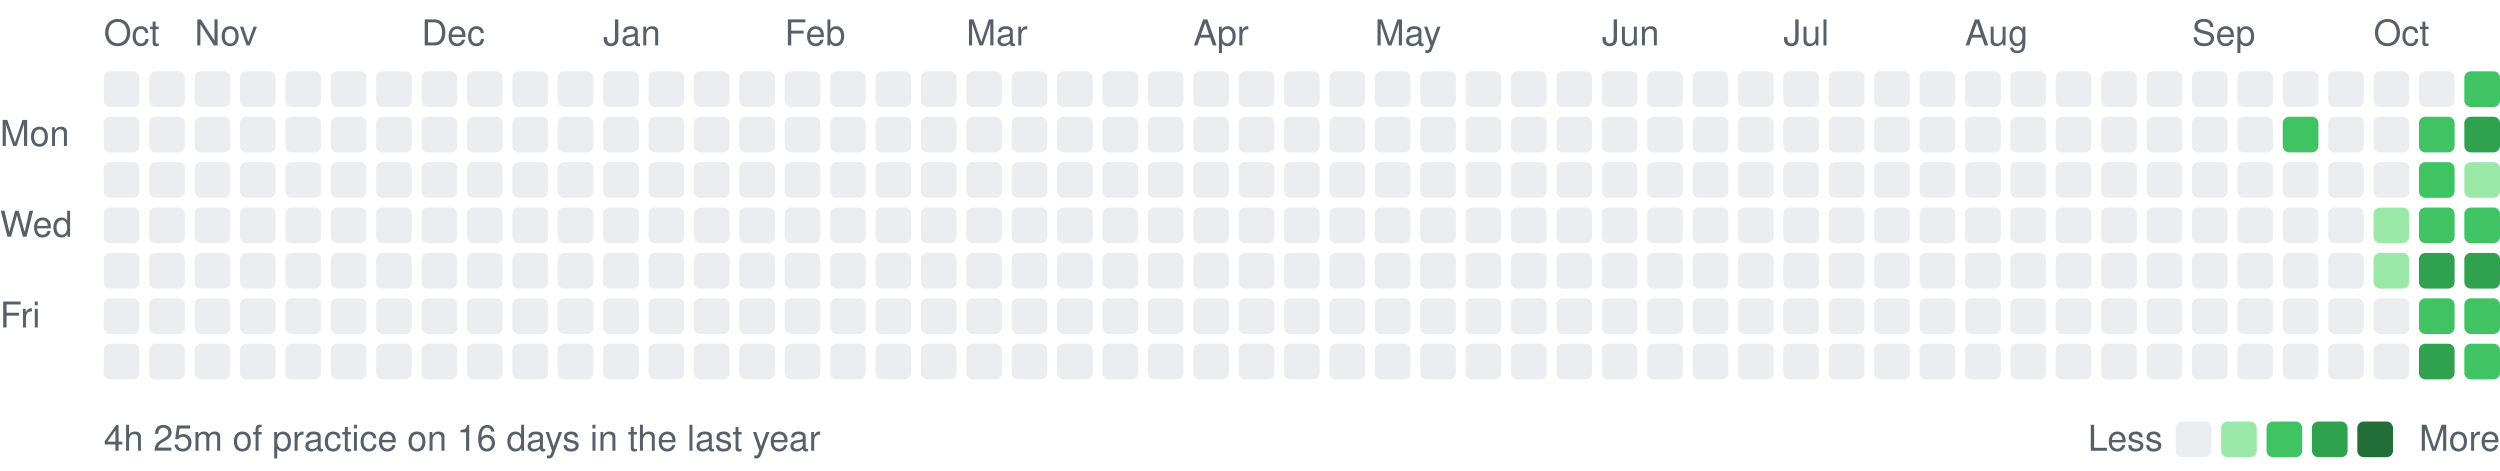
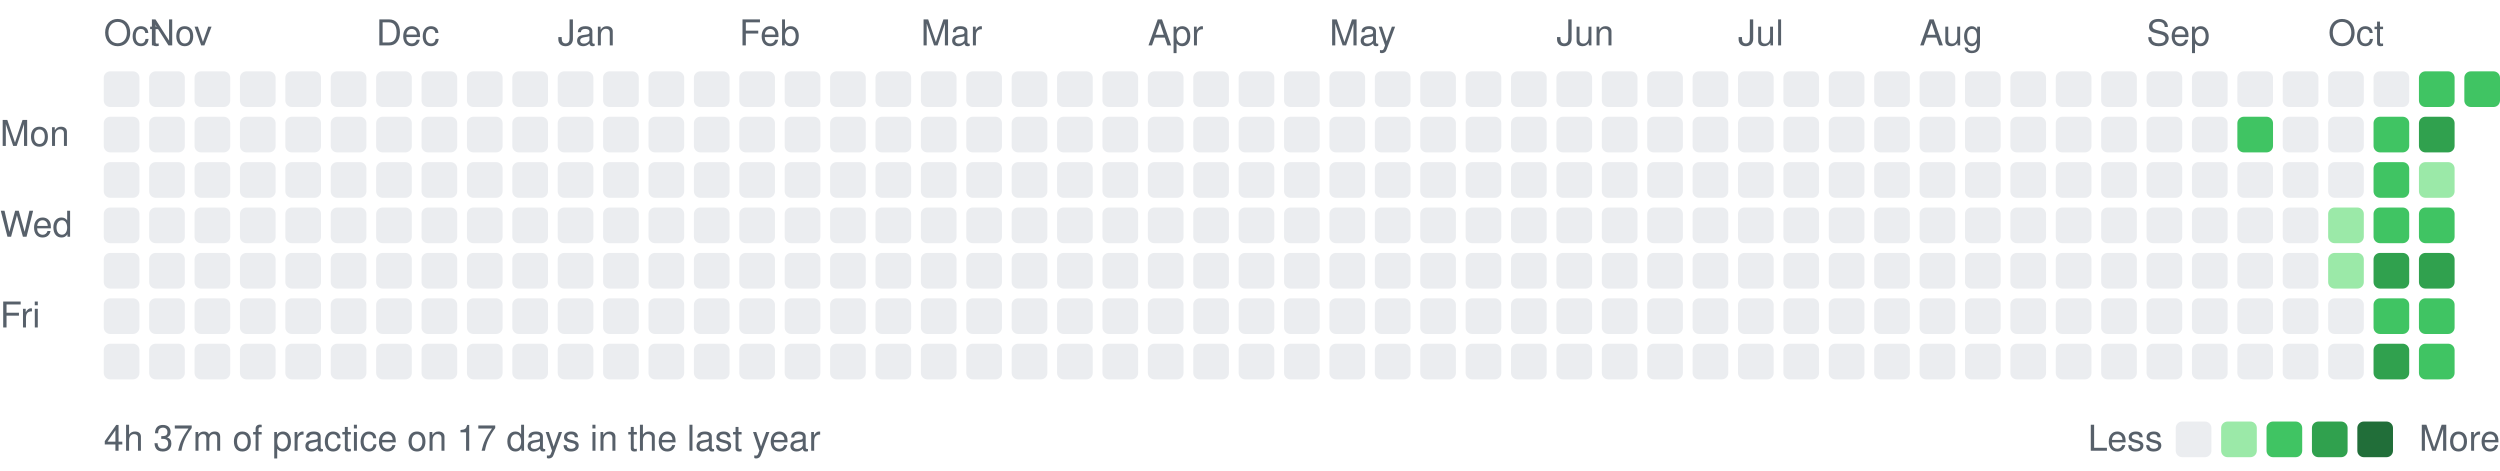
<svg xmlns="http://www.w3.org/2000/svg" width="771" height="145" viewBox="0 0 771 145" font-family="-apple-system, BlinkMacSystemFont, 'Segoe UI', Helvetica, Arial, sans-serif" font-size="11">
  <style>
.kc-t { fill: #57606a; }
.kc-h { fill: #24292f; }
.kc-g { stroke: #d0d7de; }
.kc-l0 { fill: #ebedf0; }
.kc-l1 { fill: #9be9a8; }
.kc-l2 { fill: #40c463; }
.kc-l3 { fill: #30a14e; }
.kc-l4 { fill: #216e39; }
.kc-line { stroke: #2da44e; }
.kc-dot { fill: #2da44e; }
@media (prefers-color-scheme: dark) {
:root:not([data-theme="light"]) .kc-t { fill: #8b949e; }
:root:not([data-theme="light"]) .kc-h { fill: #e6edf3; }
:root:not([data-theme="light"]) .kc-g { stroke: #30363d; }
:root:not([data-theme="light"]) .kc-l0 { fill: #262a31; }
:root:not([data-theme="light"]) .kc-l1 { fill: #0e4429; }
:root:not([data-theme="light"]) .kc-l2 { fill: #006d32; }
:root:not([data-theme="light"]) .kc-l3 { fill: #26a641; }
:root:not([data-theme="light"]) .kc-l4 { fill: #39d353; }
:root:not([data-theme="light"]) .kc-line { stroke: #3fb950; }
:root:not([data-theme="light"]) .kc-dot { fill: #3fb950; }
}
:root[data-theme="dark"] .kc-t { fill: #8b949e; }
:root[data-theme="dark"] .kc-h { fill: #e6edf3; }
:root[data-theme="dark"] .kc-g { stroke: #30363d; }
:root[data-theme="dark"] .kc-l0 { fill: #262a31; }
:root[data-theme="dark"] .kc-l1 { fill: #0e4429; }
:root[data-theme="dark"] .kc-l2 { fill: #006d32; }
:root[data-theme="dark"] .kc-l3 { fill: #26a641; }
:root[data-theme="dark"] .kc-l4 { fill: #39d353; }
:root[data-theme="dark"] .kc-line { stroke: #3fb950; }
:root[data-theme="dark"] .kc-dot { fill: #3fb950; }
</style>
  <text class="kc-t" x="32" y="14">Oct</text>
-   <text class="kc-t" x="60" y="14">Nov</text>
-   <text class="kc-t" x="130" y="14">Dec</text>
-   <text class="kc-t" x="186" y="14">Jan</text>
-   <text class="kc-t" x="242" y="14">Feb</text>
-   <text class="kc-t" x="298" y="14">Mar</text>
-   <text class="kc-t" x="368" y="14">Apr</text>
-   <text class="kc-t" x="424" y="14">May</text>
-   <text class="kc-t" x="494" y="14">Jun</text>
-   <text class="kc-t" x="550" y="14">Jul</text>
-   <text class="kc-t" x="606" y="14">Aug</text>
-   <text class="kc-t" x="676" y="14">Sep</text>
-   <text class="kc-t" x="732" y="14">Oct</text>
+   <text class="kc-t" x="46" y="14">Nov</text>
+   <text class="kc-t" x="116" y="14">Dec</text>
+   <text class="kc-t" x="172" y="14">Jan</text>
+   <text class="kc-t" x="228" y="14">Feb</text>
+   <text class="kc-t" x="284" y="14">Mar</text>
+   <text class="kc-t" x="354" y="14">Apr</text>
+   <text class="kc-t" x="410" y="14">May</text>
+   <text class="kc-t" x="480" y="14">Jun</text>
+   <text class="kc-t" x="536" y="14">Jul</text>
+   <text class="kc-t" x="592" y="14">Aug</text>
+   <text class="kc-t" x="662" y="14">Sep</text>
+   <text class="kc-t" x="718" y="14">Oct</text>
  <text class="kc-t" x="0" y="45">Mon</text>
  <text class="kc-t" x="0" y="73">Wed</text>
  <text class="kc-t" x="0" y="101">Fri</text>
  <rect class="kc-l0" x="32" y="22" width="11" height="11" rx="2" />
  <rect class="kc-l0" x="32" y="36" width="11" height="11" rx="2" />
  <rect class="kc-l0" x="32" y="50" width="11" height="11" rx="2" />
  <rect class="kc-l0" x="32" y="64" width="11" height="11" rx="2" />
  <rect class="kc-l0" x="32" y="78" width="11" height="11" rx="2" />
  <rect class="kc-l0" x="32" y="92" width="11" height="11" rx="2" />
  <rect class="kc-l0" x="32" y="106" width="11" height="11" rx="2" />
  <rect class="kc-l0" x="46" y="22" width="11" height="11" rx="2" />
  <rect class="kc-l0" x="46" y="36" width="11" height="11" rx="2" />
  <rect class="kc-l0" x="46" y="50" width="11" height="11" rx="2" />
  <rect class="kc-l0" x="46" y="64" width="11" height="11" rx="2" />
  <rect class="kc-l0" x="46" y="78" width="11" height="11" rx="2" />
  <rect class="kc-l0" x="46" y="92" width="11" height="11" rx="2" />
  <rect class="kc-l0" x="46" y="106" width="11" height="11" rx="2" />
  <rect class="kc-l0" x="60" y="22" width="11" height="11" rx="2" />
  <rect class="kc-l0" x="60" y="36" width="11" height="11" rx="2" />
  <rect class="kc-l0" x="60" y="50" width="11" height="11" rx="2" />
  <rect class="kc-l0" x="60" y="64" width="11" height="11" rx="2" />
  <rect class="kc-l0" x="60" y="78" width="11" height="11" rx="2" />
  <rect class="kc-l0" x="60" y="92" width="11" height="11" rx="2" />
  <rect class="kc-l0" x="60" y="106" width="11" height="11" rx="2" />
  <rect class="kc-l0" x="74" y="22" width="11" height="11" rx="2" />
  <rect class="kc-l0" x="74" y="36" width="11" height="11" rx="2" />
  <rect class="kc-l0" x="74" y="50" width="11" height="11" rx="2" />
  <rect class="kc-l0" x="74" y="64" width="11" height="11" rx="2" />
  <rect class="kc-l0" x="74" y="78" width="11" height="11" rx="2" />
  <rect class="kc-l0" x="74" y="92" width="11" height="11" rx="2" />
  <rect class="kc-l0" x="74" y="106" width="11" height="11" rx="2" />
  <rect class="kc-l0" x="88" y="22" width="11" height="11" rx="2" />
  <rect class="kc-l0" x="88" y="36" width="11" height="11" rx="2" />
  <rect class="kc-l0" x="88" y="50" width="11" height="11" rx="2" />
  <rect class="kc-l0" x="88" y="64" width="11" height="11" rx="2" />
  <rect class="kc-l0" x="88" y="78" width="11" height="11" rx="2" />
  <rect class="kc-l0" x="88" y="92" width="11" height="11" rx="2" />
  <rect class="kc-l0" x="88" y="106" width="11" height="11" rx="2" />
  <rect class="kc-l0" x="102" y="22" width="11" height="11" rx="2" />
  <rect class="kc-l0" x="102" y="36" width="11" height="11" rx="2" />
  <rect class="kc-l0" x="102" y="50" width="11" height="11" rx="2" />
  <rect class="kc-l0" x="102" y="64" width="11" height="11" rx="2" />
  <rect class="kc-l0" x="102" y="78" width="11" height="11" rx="2" />
  <rect class="kc-l0" x="102" y="92" width="11" height="11" rx="2" />
  <rect class="kc-l0" x="102" y="106" width="11" height="11" rx="2" />
  <rect class="kc-l0" x="116" y="22" width="11" height="11" rx="2" />
  <rect class="kc-l0" x="116" y="36" width="11" height="11" rx="2" />
  <rect class="kc-l0" x="116" y="50" width="11" height="11" rx="2" />
  <rect class="kc-l0" x="116" y="64" width="11" height="11" rx="2" />
  <rect class="kc-l0" x="116" y="78" width="11" height="11" rx="2" />
  <rect class="kc-l0" x="116" y="92" width="11" height="11" rx="2" />
  <rect class="kc-l0" x="116" y="106" width="11" height="11" rx="2" />
  <rect class="kc-l0" x="130" y="22" width="11" height="11" rx="2" />
  <rect class="kc-l0" x="130" y="36" width="11" height="11" rx="2" />
  <rect class="kc-l0" x="130" y="50" width="11" height="11" rx="2" />
  <rect class="kc-l0" x="130" y="64" width="11" height="11" rx="2" />
  <rect class="kc-l0" x="130" y="78" width="11" height="11" rx="2" />
  <rect class="kc-l0" x="130" y="92" width="11" height="11" rx="2" />
  <rect class="kc-l0" x="130" y="106" width="11" height="11" rx="2" />
  <rect class="kc-l0" x="144" y="22" width="11" height="11" rx="2" />
  <rect class="kc-l0" x="144" y="36" width="11" height="11" rx="2" />
  <rect class="kc-l0" x="144" y="50" width="11" height="11" rx="2" />
  <rect class="kc-l0" x="144" y="64" width="11" height="11" rx="2" />
  <rect class="kc-l0" x="144" y="78" width="11" height="11" rx="2" />
  <rect class="kc-l0" x="144" y="92" width="11" height="11" rx="2" />
  <rect class="kc-l0" x="144" y="106" width="11" height="11" rx="2" />
  <rect class="kc-l0" x="158" y="22" width="11" height="11" rx="2" />
  <rect class="kc-l0" x="158" y="36" width="11" height="11" rx="2" />
  <rect class="kc-l0" x="158" y="50" width="11" height="11" rx="2" />
  <rect class="kc-l0" x="158" y="64" width="11" height="11" rx="2" />
  <rect class="kc-l0" x="158" y="78" width="11" height="11" rx="2" />
  <rect class="kc-l0" x="158" y="92" width="11" height="11" rx="2" />
  <rect class="kc-l0" x="158" y="106" width="11" height="11" rx="2" />
  <rect class="kc-l0" x="172" y="22" width="11" height="11" rx="2" />
  <rect class="kc-l0" x="172" y="36" width="11" height="11" rx="2" />
  <rect class="kc-l0" x="172" y="50" width="11" height="11" rx="2" />
  <rect class="kc-l0" x="172" y="64" width="11" height="11" rx="2" />
  <rect class="kc-l0" x="172" y="78" width="11" height="11" rx="2" />
  <rect class="kc-l0" x="172" y="92" width="11" height="11" rx="2" />
  <rect class="kc-l0" x="172" y="106" width="11" height="11" rx="2" />
  <rect class="kc-l0" x="186" y="22" width="11" height="11" rx="2" />
  <rect class="kc-l0" x="186" y="36" width="11" height="11" rx="2" />
  <rect class="kc-l0" x="186" y="50" width="11" height="11" rx="2" />
  <rect class="kc-l0" x="186" y="64" width="11" height="11" rx="2" />
  <rect class="kc-l0" x="186" y="78" width="11" height="11" rx="2" />
  <rect class="kc-l0" x="186" y="92" width="11" height="11" rx="2" />
  <rect class="kc-l0" x="186" y="106" width="11" height="11" rx="2" />
  <rect class="kc-l0" x="200" y="22" width="11" height="11" rx="2" />
  <rect class="kc-l0" x="200" y="36" width="11" height="11" rx="2" />
  <rect class="kc-l0" x="200" y="50" width="11" height="11" rx="2" />
  <rect class="kc-l0" x="200" y="64" width="11" height="11" rx="2" />
  <rect class="kc-l0" x="200" y="78" width="11" height="11" rx="2" />
  <rect class="kc-l0" x="200" y="92" width="11" height="11" rx="2" />
  <rect class="kc-l0" x="200" y="106" width="11" height="11" rx="2" />
  <rect class="kc-l0" x="214" y="22" width="11" height="11" rx="2" />
  <rect class="kc-l0" x="214" y="36" width="11" height="11" rx="2" />
  <rect class="kc-l0" x="214" y="50" width="11" height="11" rx="2" />
  <rect class="kc-l0" x="214" y="64" width="11" height="11" rx="2" />
  <rect class="kc-l0" x="214" y="78" width="11" height="11" rx="2" />
  <rect class="kc-l0" x="214" y="92" width="11" height="11" rx="2" />
  <rect class="kc-l0" x="214" y="106" width="11" height="11" rx="2" />
  <rect class="kc-l0" x="228" y="22" width="11" height="11" rx="2" />
  <rect class="kc-l0" x="228" y="36" width="11" height="11" rx="2" />
  <rect class="kc-l0" x="228" y="50" width="11" height="11" rx="2" />
  <rect class="kc-l0" x="228" y="64" width="11" height="11" rx="2" />
  <rect class="kc-l0" x="228" y="78" width="11" height="11" rx="2" />
  <rect class="kc-l0" x="228" y="92" width="11" height="11" rx="2" />
  <rect class="kc-l0" x="228" y="106" width="11" height="11" rx="2" />
  <rect class="kc-l0" x="242" y="22" width="11" height="11" rx="2" />
  <rect class="kc-l0" x="242" y="36" width="11" height="11" rx="2" />
  <rect class="kc-l0" x="242" y="50" width="11" height="11" rx="2" />
  <rect class="kc-l0" x="242" y="64" width="11" height="11" rx="2" />
  <rect class="kc-l0" x="242" y="78" width="11" height="11" rx="2" />
  <rect class="kc-l0" x="242" y="92" width="11" height="11" rx="2" />
  <rect class="kc-l0" x="242" y="106" width="11" height="11" rx="2" />
  <rect class="kc-l0" x="256" y="22" width="11" height="11" rx="2" />
  <rect class="kc-l0" x="256" y="36" width="11" height="11" rx="2" />
  <rect class="kc-l0" x="256" y="50" width="11" height="11" rx="2" />
  <rect class="kc-l0" x="256" y="64" width="11" height="11" rx="2" />
  <rect class="kc-l0" x="256" y="78" width="11" height="11" rx="2" />
  <rect class="kc-l0" x="256" y="92" width="11" height="11" rx="2" />
  <rect class="kc-l0" x="256" y="106" width="11" height="11" rx="2" />
  <rect class="kc-l0" x="270" y="22" width="11" height="11" rx="2" />
  <rect class="kc-l0" x="270" y="36" width="11" height="11" rx="2" />
  <rect class="kc-l0" x="270" y="50" width="11" height="11" rx="2" />
  <rect class="kc-l0" x="270" y="64" width="11" height="11" rx="2" />
  <rect class="kc-l0" x="270" y="78" width="11" height="11" rx="2" />
  <rect class="kc-l0" x="270" y="92" width="11" height="11" rx="2" />
  <rect class="kc-l0" x="270" y="106" width="11" height="11" rx="2" />
  <rect class="kc-l0" x="284" y="22" width="11" height="11" rx="2" />
  <rect class="kc-l0" x="284" y="36" width="11" height="11" rx="2" />
  <rect class="kc-l0" x="284" y="50" width="11" height="11" rx="2" />
  <rect class="kc-l0" x="284" y="64" width="11" height="11" rx="2" />
  <rect class="kc-l0" x="284" y="78" width="11" height="11" rx="2" />
  <rect class="kc-l0" x="284" y="92" width="11" height="11" rx="2" />
  <rect class="kc-l0" x="284" y="106" width="11" height="11" rx="2" />
  <rect class="kc-l0" x="298" y="22" width="11" height="11" rx="2" />
  <rect class="kc-l0" x="298" y="36" width="11" height="11" rx="2" />
  <rect class="kc-l0" x="298" y="50" width="11" height="11" rx="2" />
  <rect class="kc-l0" x="298" y="64" width="11" height="11" rx="2" />
  <rect class="kc-l0" x="298" y="78" width="11" height="11" rx="2" />
  <rect class="kc-l0" x="298" y="92" width="11" height="11" rx="2" />
  <rect class="kc-l0" x="298" y="106" width="11" height="11" rx="2" />
  <rect class="kc-l0" x="312" y="22" width="11" height="11" rx="2" />
  <rect class="kc-l0" x="312" y="36" width="11" height="11" rx="2" />
  <rect class="kc-l0" x="312" y="50" width="11" height="11" rx="2" />
  <rect class="kc-l0" x="312" y="64" width="11" height="11" rx="2" />
  <rect class="kc-l0" x="312" y="78" width="11" height="11" rx="2" />
  <rect class="kc-l0" x="312" y="92" width="11" height="11" rx="2" />
  <rect class="kc-l0" x="312" y="106" width="11" height="11" rx="2" />
  <rect class="kc-l0" x="326" y="22" width="11" height="11" rx="2" />
  <rect class="kc-l0" x="326" y="36" width="11" height="11" rx="2" />
  <rect class="kc-l0" x="326" y="50" width="11" height="11" rx="2" />
  <rect class="kc-l0" x="326" y="64" width="11" height="11" rx="2" />
  <rect class="kc-l0" x="326" y="78" width="11" height="11" rx="2" />
  <rect class="kc-l0" x="326" y="92" width="11" height="11" rx="2" />
  <rect class="kc-l0" x="326" y="106" width="11" height="11" rx="2" />
  <rect class="kc-l0" x="340" y="22" width="11" height="11" rx="2" />
  <rect class="kc-l0" x="340" y="36" width="11" height="11" rx="2" />
  <rect class="kc-l0" x="340" y="50" width="11" height="11" rx="2" />
  <rect class="kc-l0" x="340" y="64" width="11" height="11" rx="2" />
  <rect class="kc-l0" x="340" y="78" width="11" height="11" rx="2" />
  <rect class="kc-l0" x="340" y="92" width="11" height="11" rx="2" />
  <rect class="kc-l0" x="340" y="106" width="11" height="11" rx="2" />
  <rect class="kc-l0" x="354" y="22" width="11" height="11" rx="2" />
  <rect class="kc-l0" x="354" y="36" width="11" height="11" rx="2" />
  <rect class="kc-l0" x="354" y="50" width="11" height="11" rx="2" />
  <rect class="kc-l0" x="354" y="64" width="11" height="11" rx="2" />
  <rect class="kc-l0" x="354" y="78" width="11" height="11" rx="2" />
  <rect class="kc-l0" x="354" y="92" width="11" height="11" rx="2" />
  <rect class="kc-l0" x="354" y="106" width="11" height="11" rx="2" />
  <rect class="kc-l0" x="368" y="22" width="11" height="11" rx="2" />
  <rect class="kc-l0" x="368" y="36" width="11" height="11" rx="2" />
  <rect class="kc-l0" x="368" y="50" width="11" height="11" rx="2" />
  <rect class="kc-l0" x="368" y="64" width="11" height="11" rx="2" />
  <rect class="kc-l0" x="368" y="78" width="11" height="11" rx="2" />
  <rect class="kc-l0" x="368" y="92" width="11" height="11" rx="2" />
  <rect class="kc-l0" x="368" y="106" width="11" height="11" rx="2" />
  <rect class="kc-l0" x="382" y="22" width="11" height="11" rx="2" />
  <rect class="kc-l0" x="382" y="36" width="11" height="11" rx="2" />
  <rect class="kc-l0" x="382" y="50" width="11" height="11" rx="2" />
  <rect class="kc-l0" x="382" y="64" width="11" height="11" rx="2" />
  <rect class="kc-l0" x="382" y="78" width="11" height="11" rx="2" />
  <rect class="kc-l0" x="382" y="92" width="11" height="11" rx="2" />
  <rect class="kc-l0" x="382" y="106" width="11" height="11" rx="2" />
  <rect class="kc-l0" x="396" y="22" width="11" height="11" rx="2" />
  <rect class="kc-l0" x="396" y="36" width="11" height="11" rx="2" />
  <rect class="kc-l0" x="396" y="50" width="11" height="11" rx="2" />
  <rect class="kc-l0" x="396" y="64" width="11" height="11" rx="2" />
  <rect class="kc-l0" x="396" y="78" width="11" height="11" rx="2" />
  <rect class="kc-l0" x="396" y="92" width="11" height="11" rx="2" />
  <rect class="kc-l0" x="396" y="106" width="11" height="11" rx="2" />
  <rect class="kc-l0" x="410" y="22" width="11" height="11" rx="2" />
  <rect class="kc-l0" x="410" y="36" width="11" height="11" rx="2" />
  <rect class="kc-l0" x="410" y="50" width="11" height="11" rx="2" />
  <rect class="kc-l0" x="410" y="64" width="11" height="11" rx="2" />
  <rect class="kc-l0" x="410" y="78" width="11" height="11" rx="2" />
  <rect class="kc-l0" x="410" y="92" width="11" height="11" rx="2" />
  <rect class="kc-l0" x="410" y="106" width="11" height="11" rx="2" />
  <rect class="kc-l0" x="424" y="22" width="11" height="11" rx="2" />
  <rect class="kc-l0" x="424" y="36" width="11" height="11" rx="2" />
  <rect class="kc-l0" x="424" y="50" width="11" height="11" rx="2" />
  <rect class="kc-l0" x="424" y="64" width="11" height="11" rx="2" />
  <rect class="kc-l0" x="424" y="78" width="11" height="11" rx="2" />
  <rect class="kc-l0" x="424" y="92" width="11" height="11" rx="2" />
  <rect class="kc-l0" x="424" y="106" width="11" height="11" rx="2" />
  <rect class="kc-l0" x="438" y="22" width="11" height="11" rx="2" />
  <rect class="kc-l0" x="438" y="36" width="11" height="11" rx="2" />
  <rect class="kc-l0" x="438" y="50" width="11" height="11" rx="2" />
  <rect class="kc-l0" x="438" y="64" width="11" height="11" rx="2" />
  <rect class="kc-l0" x="438" y="78" width="11" height="11" rx="2" />
  <rect class="kc-l0" x="438" y="92" width="11" height="11" rx="2" />
  <rect class="kc-l0" x="438" y="106" width="11" height="11" rx="2" />
  <rect class="kc-l0" x="452" y="22" width="11" height="11" rx="2" />
  <rect class="kc-l0" x="452" y="36" width="11" height="11" rx="2" />
  <rect class="kc-l0" x="452" y="50" width="11" height="11" rx="2" />
  <rect class="kc-l0" x="452" y="64" width="11" height="11" rx="2" />
  <rect class="kc-l0" x="452" y="78" width="11" height="11" rx="2" />
  <rect class="kc-l0" x="452" y="92" width="11" height="11" rx="2" />
  <rect class="kc-l0" x="452" y="106" width="11" height="11" rx="2" />
  <rect class="kc-l0" x="466" y="22" width="11" height="11" rx="2" />
  <rect class="kc-l0" x="466" y="36" width="11" height="11" rx="2" />
  <rect class="kc-l0" x="466" y="50" width="11" height="11" rx="2" />
  <rect class="kc-l0" x="466" y="64" width="11" height="11" rx="2" />
  <rect class="kc-l0" x="466" y="78" width="11" height="11" rx="2" />
  <rect class="kc-l0" x="466" y="92" width="11" height="11" rx="2" />
  <rect class="kc-l0" x="466" y="106" width="11" height="11" rx="2" />
  <rect class="kc-l0" x="480" y="22" width="11" height="11" rx="2" />
  <rect class="kc-l0" x="480" y="36" width="11" height="11" rx="2" />
  <rect class="kc-l0" x="480" y="50" width="11" height="11" rx="2" />
  <rect class="kc-l0" x="480" y="64" width="11" height="11" rx="2" />
  <rect class="kc-l0" x="480" y="78" width="11" height="11" rx="2" />
  <rect class="kc-l0" x="480" y="92" width="11" height="11" rx="2" />
  <rect class="kc-l0" x="480" y="106" width="11" height="11" rx="2" />
  <rect class="kc-l0" x="494" y="22" width="11" height="11" rx="2" />
  <rect class="kc-l0" x="494" y="36" width="11" height="11" rx="2" />
  <rect class="kc-l0" x="494" y="50" width="11" height="11" rx="2" />
  <rect class="kc-l0" x="494" y="64" width="11" height="11" rx="2" />
  <rect class="kc-l0" x="494" y="78" width="11" height="11" rx="2" />
  <rect class="kc-l0" x="494" y="92" width="11" height="11" rx="2" />
  <rect class="kc-l0" x="494" y="106" width="11" height="11" rx="2" />
  <rect class="kc-l0" x="508" y="22" width="11" height="11" rx="2" />
  <rect class="kc-l0" x="508" y="36" width="11" height="11" rx="2" />
  <rect class="kc-l0" x="508" y="50" width="11" height="11" rx="2" />
  <rect class="kc-l0" x="508" y="64" width="11" height="11" rx="2" />
  <rect class="kc-l0" x="508" y="78" width="11" height="11" rx="2" />
  <rect class="kc-l0" x="508" y="92" width="11" height="11" rx="2" />
  <rect class="kc-l0" x="508" y="106" width="11" height="11" rx="2" />
  <rect class="kc-l0" x="522" y="22" width="11" height="11" rx="2" />
  <rect class="kc-l0" x="522" y="36" width="11" height="11" rx="2" />
  <rect class="kc-l0" x="522" y="50" width="11" height="11" rx="2" />
  <rect class="kc-l0" x="522" y="64" width="11" height="11" rx="2" />
  <rect class="kc-l0" x="522" y="78" width="11" height="11" rx="2" />
  <rect class="kc-l0" x="522" y="92" width="11" height="11" rx="2" />
  <rect class="kc-l0" x="522" y="106" width="11" height="11" rx="2" />
  <rect class="kc-l0" x="536" y="22" width="11" height="11" rx="2" />
  <rect class="kc-l0" x="536" y="36" width="11" height="11" rx="2" />
  <rect class="kc-l0" x="536" y="50" width="11" height="11" rx="2" />
  <rect class="kc-l0" x="536" y="64" width="11" height="11" rx="2" />
  <rect class="kc-l0" x="536" y="78" width="11" height="11" rx="2" />
  <rect class="kc-l0" x="536" y="92" width="11" height="11" rx="2" />
  <rect class="kc-l0" x="536" y="106" width="11" height="11" rx="2" />
  <rect class="kc-l0" x="550" y="22" width="11" height="11" rx="2" />
  <rect class="kc-l0" x="550" y="36" width="11" height="11" rx="2" />
  <rect class="kc-l0" x="550" y="50" width="11" height="11" rx="2" />
  <rect class="kc-l0" x="550" y="64" width="11" height="11" rx="2" />
  <rect class="kc-l0" x="550" y="78" width="11" height="11" rx="2" />
  <rect class="kc-l0" x="550" y="92" width="11" height="11" rx="2" />
  <rect class="kc-l0" x="550" y="106" width="11" height="11" rx="2" />
  <rect class="kc-l0" x="564" y="22" width="11" height="11" rx="2" />
  <rect class="kc-l0" x="564" y="36" width="11" height="11" rx="2" />
  <rect class="kc-l0" x="564" y="50" width="11" height="11" rx="2" />
  <rect class="kc-l0" x="564" y="64" width="11" height="11" rx="2" />
  <rect class="kc-l0" x="564" y="78" width="11" height="11" rx="2" />
  <rect class="kc-l0" x="564" y="92" width="11" height="11" rx="2" />
  <rect class="kc-l0" x="564" y="106" width="11" height="11" rx="2" />
  <rect class="kc-l0" x="578" y="22" width="11" height="11" rx="2" />
  <rect class="kc-l0" x="578" y="36" width="11" height="11" rx="2" />
  <rect class="kc-l0" x="578" y="50" width="11" height="11" rx="2" />
  <rect class="kc-l0" x="578" y="64" width="11" height="11" rx="2" />
  <rect class="kc-l0" x="578" y="78" width="11" height="11" rx="2" />
  <rect class="kc-l0" x="578" y="92" width="11" height="11" rx="2" />
  <rect class="kc-l0" x="578" y="106" width="11" height="11" rx="2" />
  <rect class="kc-l0" x="592" y="22" width="11" height="11" rx="2" />
  <rect class="kc-l0" x="592" y="36" width="11" height="11" rx="2" />
  <rect class="kc-l0" x="592" y="50" width="11" height="11" rx="2" />
  <rect class="kc-l0" x="592" y="64" width="11" height="11" rx="2" />
  <rect class="kc-l0" x="592" y="78" width="11" height="11" rx="2" />
  <rect class="kc-l0" x="592" y="92" width="11" height="11" rx="2" />
  <rect class="kc-l0" x="592" y="106" width="11" height="11" rx="2" />
  <rect class="kc-l0" x="606" y="22" width="11" height="11" rx="2" />
  <rect class="kc-l0" x="606" y="36" width="11" height="11" rx="2" />
  <rect class="kc-l0" x="606" y="50" width="11" height="11" rx="2" />
  <rect class="kc-l0" x="606" y="64" width="11" height="11" rx="2" />
  <rect class="kc-l0" x="606" y="78" width="11" height="11" rx="2" />
  <rect class="kc-l0" x="606" y="92" width="11" height="11" rx="2" />
  <rect class="kc-l0" x="606" y="106" width="11" height="11" rx="2" />
  <rect class="kc-l0" x="620" y="22" width="11" height="11" rx="2" />
  <rect class="kc-l0" x="620" y="36" width="11" height="11" rx="2" />
  <rect class="kc-l0" x="620" y="50" width="11" height="11" rx="2" />
  <rect class="kc-l0" x="620" y="64" width="11" height="11" rx="2" />
  <rect class="kc-l0" x="620" y="78" width="11" height="11" rx="2" />
  <rect class="kc-l0" x="620" y="92" width="11" height="11" rx="2" />
  <rect class="kc-l0" x="620" y="106" width="11" height="11" rx="2" />
  <rect class="kc-l0" x="634" y="22" width="11" height="11" rx="2" />
  <rect class="kc-l0" x="634" y="36" width="11" height="11" rx="2" />
  <rect class="kc-l0" x="634" y="50" width="11" height="11" rx="2" />
  <rect class="kc-l0" x="634" y="64" width="11" height="11" rx="2" />
  <rect class="kc-l0" x="634" y="78" width="11" height="11" rx="2" />
  <rect class="kc-l0" x="634" y="92" width="11" height="11" rx="2" />
  <rect class="kc-l0" x="634" y="106" width="11" height="11" rx="2" />
  <rect class="kc-l0" x="648" y="22" width="11" height="11" rx="2" />
  <rect class="kc-l0" x="648" y="36" width="11" height="11" rx="2" />
  <rect class="kc-l0" x="648" y="50" width="11" height="11" rx="2" />
  <rect class="kc-l0" x="648" y="64" width="11" height="11" rx="2" />
  <rect class="kc-l0" x="648" y="78" width="11" height="11" rx="2" />
  <rect class="kc-l0" x="648" y="92" width="11" height="11" rx="2" />
  <rect class="kc-l0" x="648" y="106" width="11" height="11" rx="2" />
  <rect class="kc-l0" x="662" y="22" width="11" height="11" rx="2" />
  <rect class="kc-l0" x="662" y="36" width="11" height="11" rx="2" />
  <rect class="kc-l0" x="662" y="50" width="11" height="11" rx="2" />
  <rect class="kc-l0" x="662" y="64" width="11" height="11" rx="2" />
  <rect class="kc-l0" x="662" y="78" width="11" height="11" rx="2" />
  <rect class="kc-l0" x="662" y="92" width="11" height="11" rx="2" />
  <rect class="kc-l0" x="662" y="106" width="11" height="11" rx="2" />
  <rect class="kc-l0" x="676" y="22" width="11" height="11" rx="2" />
  <rect class="kc-l0" x="676" y="36" width="11" height="11" rx="2" />
  <rect class="kc-l0" x="676" y="50" width="11" height="11" rx="2" />
  <rect class="kc-l0" x="676" y="64" width="11" height="11" rx="2" />
  <rect class="kc-l0" x="676" y="78" width="11" height="11" rx="2" />
  <rect class="kc-l0" x="676" y="92" width="11" height="11" rx="2" />
  <rect class="kc-l0" x="676" y="106" width="11" height="11" rx="2" />
  <rect class="kc-l0" x="690" y="22" width="11" height="11" rx="2" />
-   <rect class="kc-l0" x="690" y="36" width="11" height="11" rx="2" />
+   <rect class="kc-l2" x="690" y="36" width="11" height="11" rx="2" />
  <rect class="kc-l0" x="690" y="50" width="11" height="11" rx="2" />
  <rect class="kc-l0" x="690" y="64" width="11" height="11" rx="2" />
  <rect class="kc-l0" x="690" y="78" width="11" height="11" rx="2" />
  <rect class="kc-l0" x="690" y="92" width="11" height="11" rx="2" />
  <rect class="kc-l0" x="690" y="106" width="11" height="11" rx="2" />
  <rect class="kc-l0" x="704" y="22" width="11" height="11" rx="2" />
-   <rect class="kc-l2" x="704" y="36" width="11" height="11" rx="2" />
+   <rect class="kc-l0" x="704" y="36" width="11" height="11" rx="2" />
  <rect class="kc-l0" x="704" y="50" width="11" height="11" rx="2" />
  <rect class="kc-l0" x="704" y="64" width="11" height="11" rx="2" />
  <rect class="kc-l0" x="704" y="78" width="11" height="11" rx="2" />
  <rect class="kc-l0" x="704" y="92" width="11" height="11" rx="2" />
  <rect class="kc-l0" x="704" y="106" width="11" height="11" rx="2" />
  <rect class="kc-l0" x="718" y="22" width="11" height="11" rx="2" />
  <rect class="kc-l0" x="718" y="36" width="11" height="11" rx="2" />
  <rect class="kc-l0" x="718" y="50" width="11" height="11" rx="2" />
-   <rect class="kc-l0" x="718" y="64" width="11" height="11" rx="2" />
-   <rect class="kc-l0" x="718" y="78" width="11" height="11" rx="2" />
+   <rect class="kc-l1" x="718" y="64" width="11" height="11" rx="2" />
+   <rect class="kc-l1" x="718" y="78" width="11" height="11" rx="2" />
  <rect class="kc-l0" x="718" y="92" width="11" height="11" rx="2" />
  <rect class="kc-l0" x="718" y="106" width="11" height="11" rx="2" />
  <rect class="kc-l0" x="732" y="22" width="11" height="11" rx="2" />
-   <rect class="kc-l0" x="732" y="36" width="11" height="11" rx="2" />
-   <rect class="kc-l0" x="732" y="50" width="11" height="11" rx="2" />
-   <rect class="kc-l1" x="732" y="64" width="11" height="11" rx="2" />
-   <rect class="kc-l1" x="732" y="78" width="11" height="11" rx="2" />
-   <rect class="kc-l0" x="732" y="92" width="11" height="11" rx="2" />
-   <rect class="kc-l0" x="732" y="106" width="11" height="11" rx="2" />
-   <rect class="kc-l0" x="746" y="22" width="11" height="11" rx="2" />
-   <rect class="kc-l2" x="746" y="36" width="11" height="11" rx="2" />
-   <rect class="kc-l2" x="746" y="50" width="11" height="11" rx="2" />
+   <rect class="kc-l2" x="732" y="36" width="11" height="11" rx="2" />
+   <rect class="kc-l2" x="732" y="50" width="11" height="11" rx="2" />
+   <rect class="kc-l2" x="732" y="64" width="11" height="11" rx="2" />
+   <rect class="kc-l3" x="732" y="78" width="11" height="11" rx="2" />
+   <rect class="kc-l2" x="732" y="92" width="11" height="11" rx="2" />
+   <rect class="kc-l3" x="732" y="106" width="11" height="11" rx="2" />
+   <rect class="kc-l2" x="746" y="22" width="11" height="11" rx="2" />
+   <rect class="kc-l3" x="746" y="36" width="11" height="11" rx="2" />
+   <rect class="kc-l1" x="746" y="50" width="11" height="11" rx="2" />
  <rect class="kc-l2" x="746" y="64" width="11" height="11" rx="2" />
  <rect class="kc-l3" x="746" y="78" width="11" height="11" rx="2" />
  <rect class="kc-l2" x="746" y="92" width="11" height="11" rx="2" />
-   <rect class="kc-l3" x="746" y="106" width="11" height="11" rx="2" />
+   <rect class="kc-l2" x="746" y="106" width="11" height="11" rx="2" />
  <rect class="kc-l2" x="760" y="22" width="11" height="11" rx="2" />
-   <rect class="kc-l3" x="760" y="36" width="11" height="11" rx="2" />
-   <rect class="kc-l1" x="760" y="50" width="11" height="11" rx="2" />
-   <rect class="kc-l2" x="760" y="64" width="11" height="11" rx="2" />
-   <rect class="kc-l3" x="760" y="78" width="11" height="11" rx="2" />
-   <rect class="kc-l2" x="760" y="92" width="11" height="11" rx="2" />
-   <rect class="kc-l2" x="760" y="106" width="11" height="11" rx="2" />
-   <text class="kc-t" x="32" y="139">4h 25m of practice on 16 days in the last year</text>
+   <text class="kc-t" x="32" y="139">4h 37m of practice on 17 days in the last year</text>
  <text class="kc-t" x="667" y="139" text-anchor="end">Less</text>
  <rect class="kc-l0" x="671" y="130" width="11" height="11" rx="2" />
  <rect class="kc-l1" x="685" y="130" width="11" height="11" rx="2" />
  <rect class="kc-l2" x="699" y="130" width="11" height="11" rx="2" />
  <rect class="kc-l3" x="713" y="130" width="11" height="11" rx="2" />
  <rect class="kc-l4" x="727" y="130" width="11" height="11" rx="2" />
  <text class="kc-t" x="771" y="139" text-anchor="end">More</text>
</svg>
